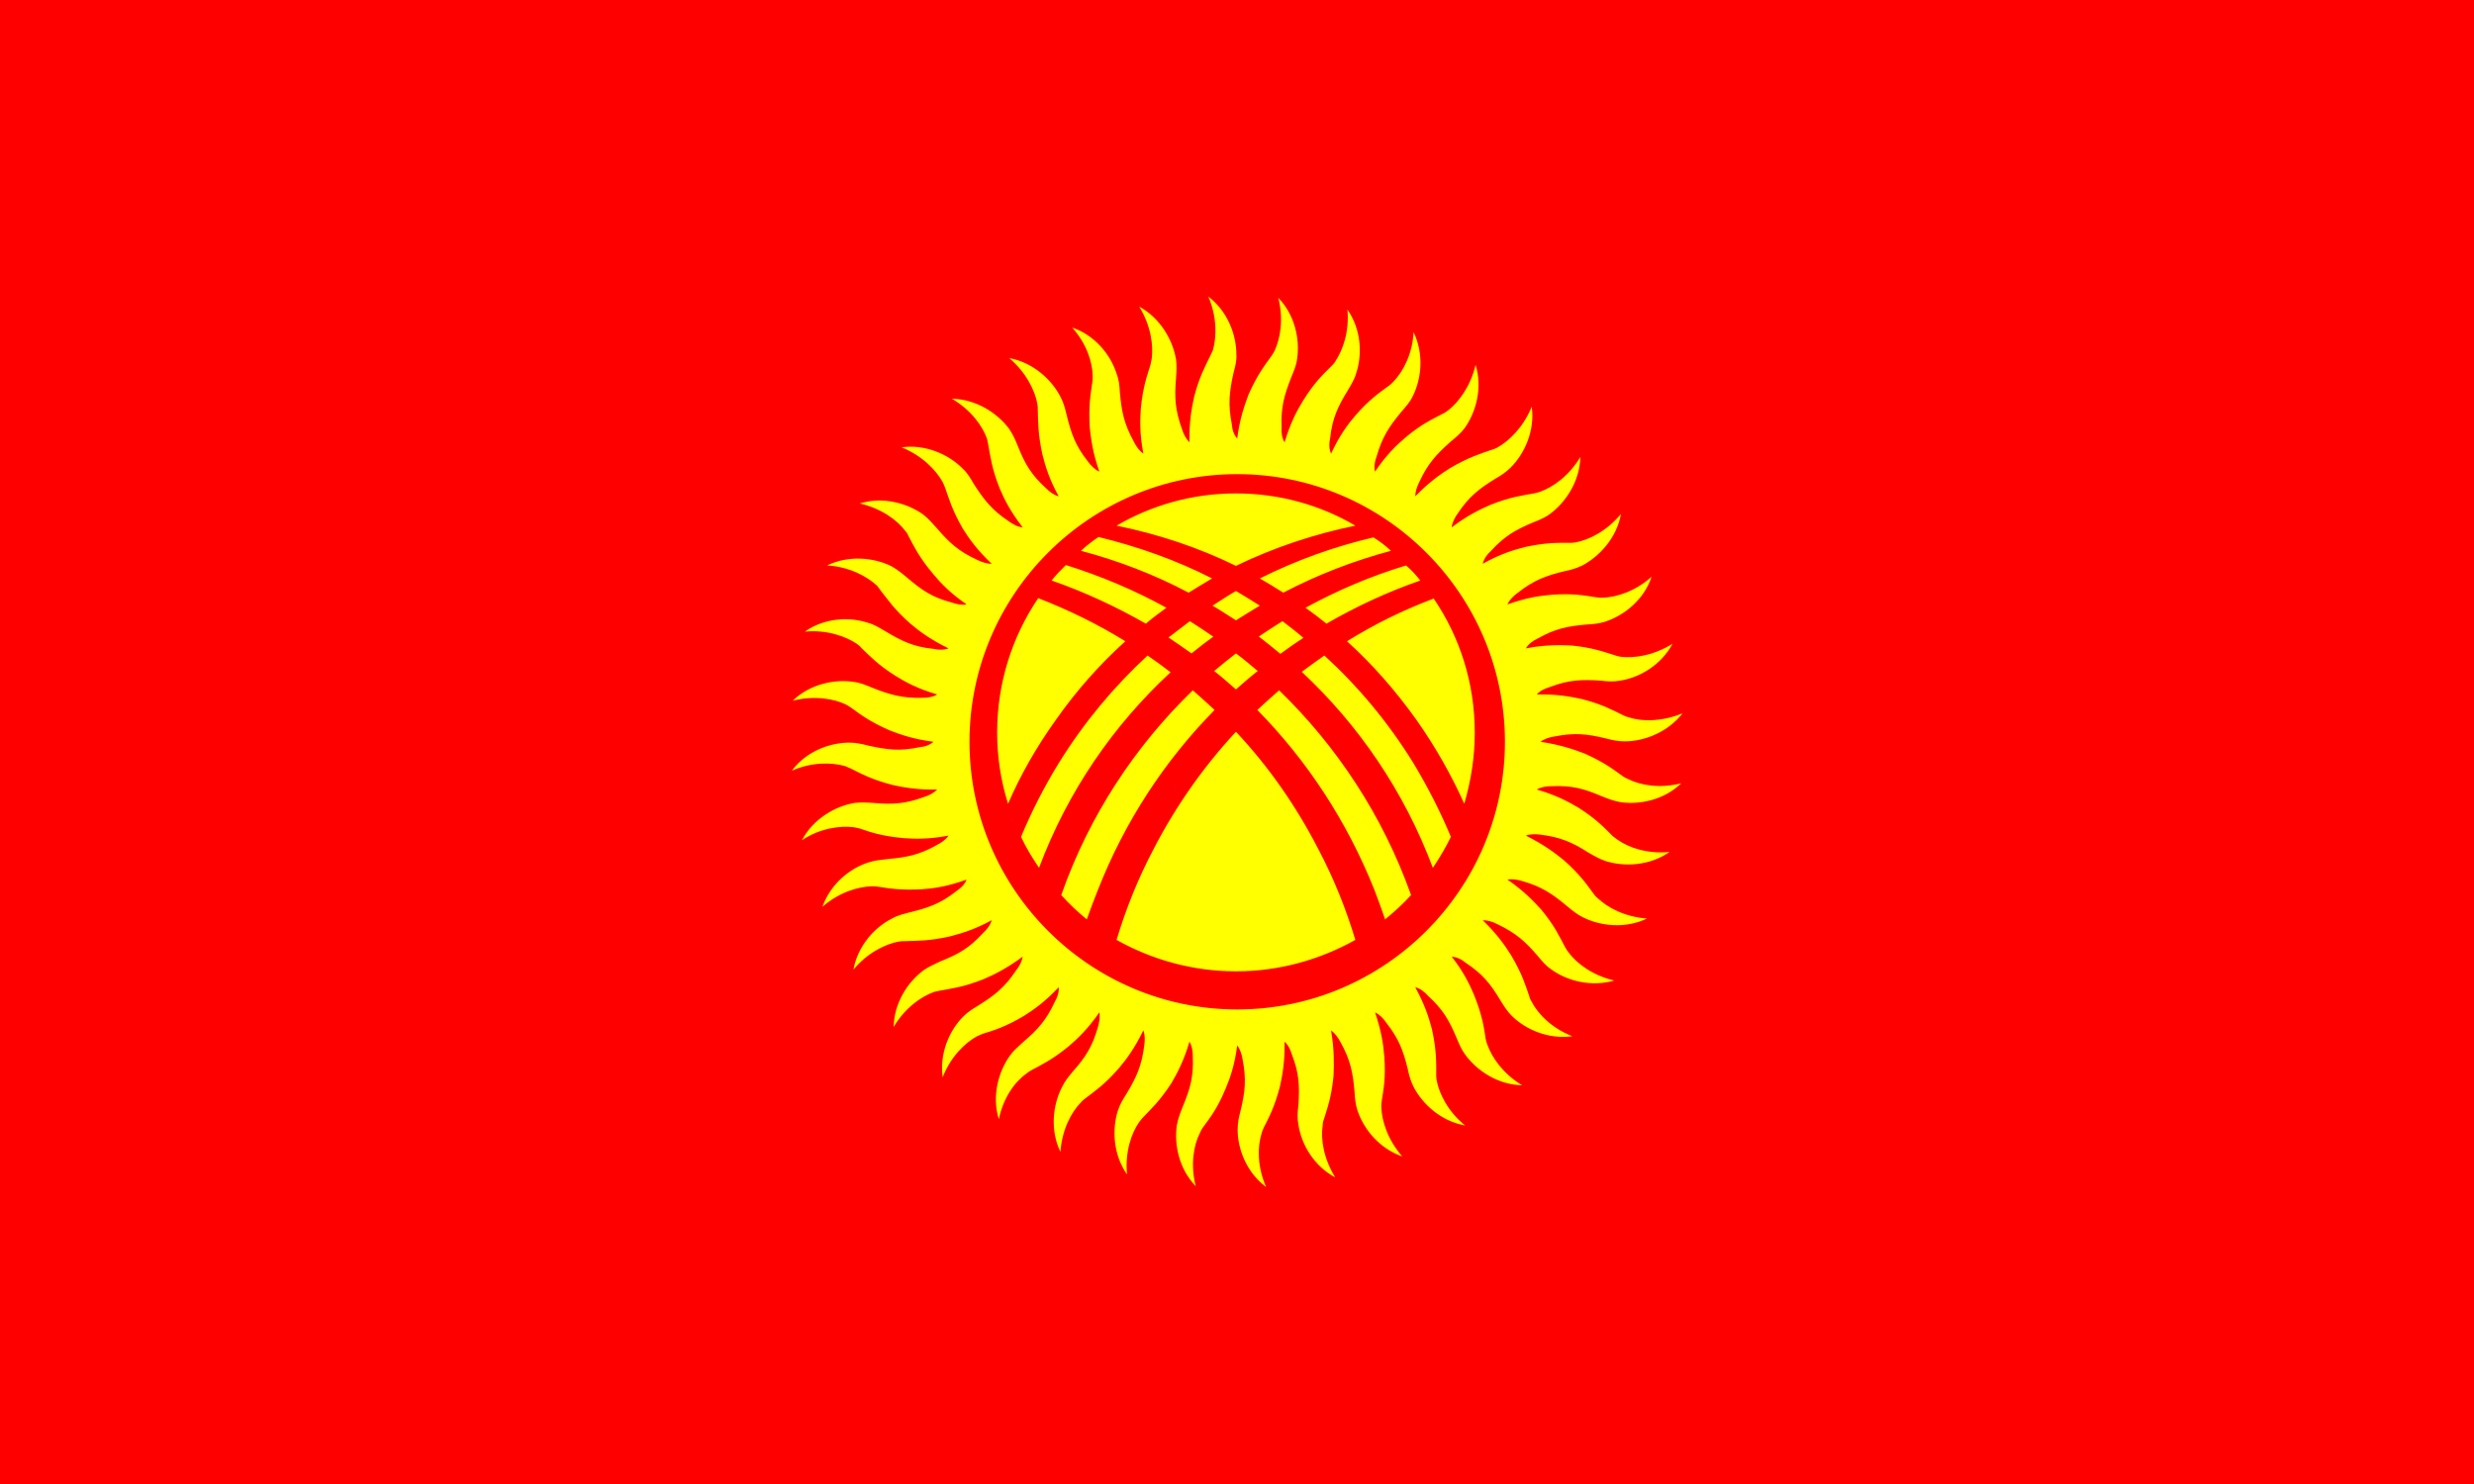
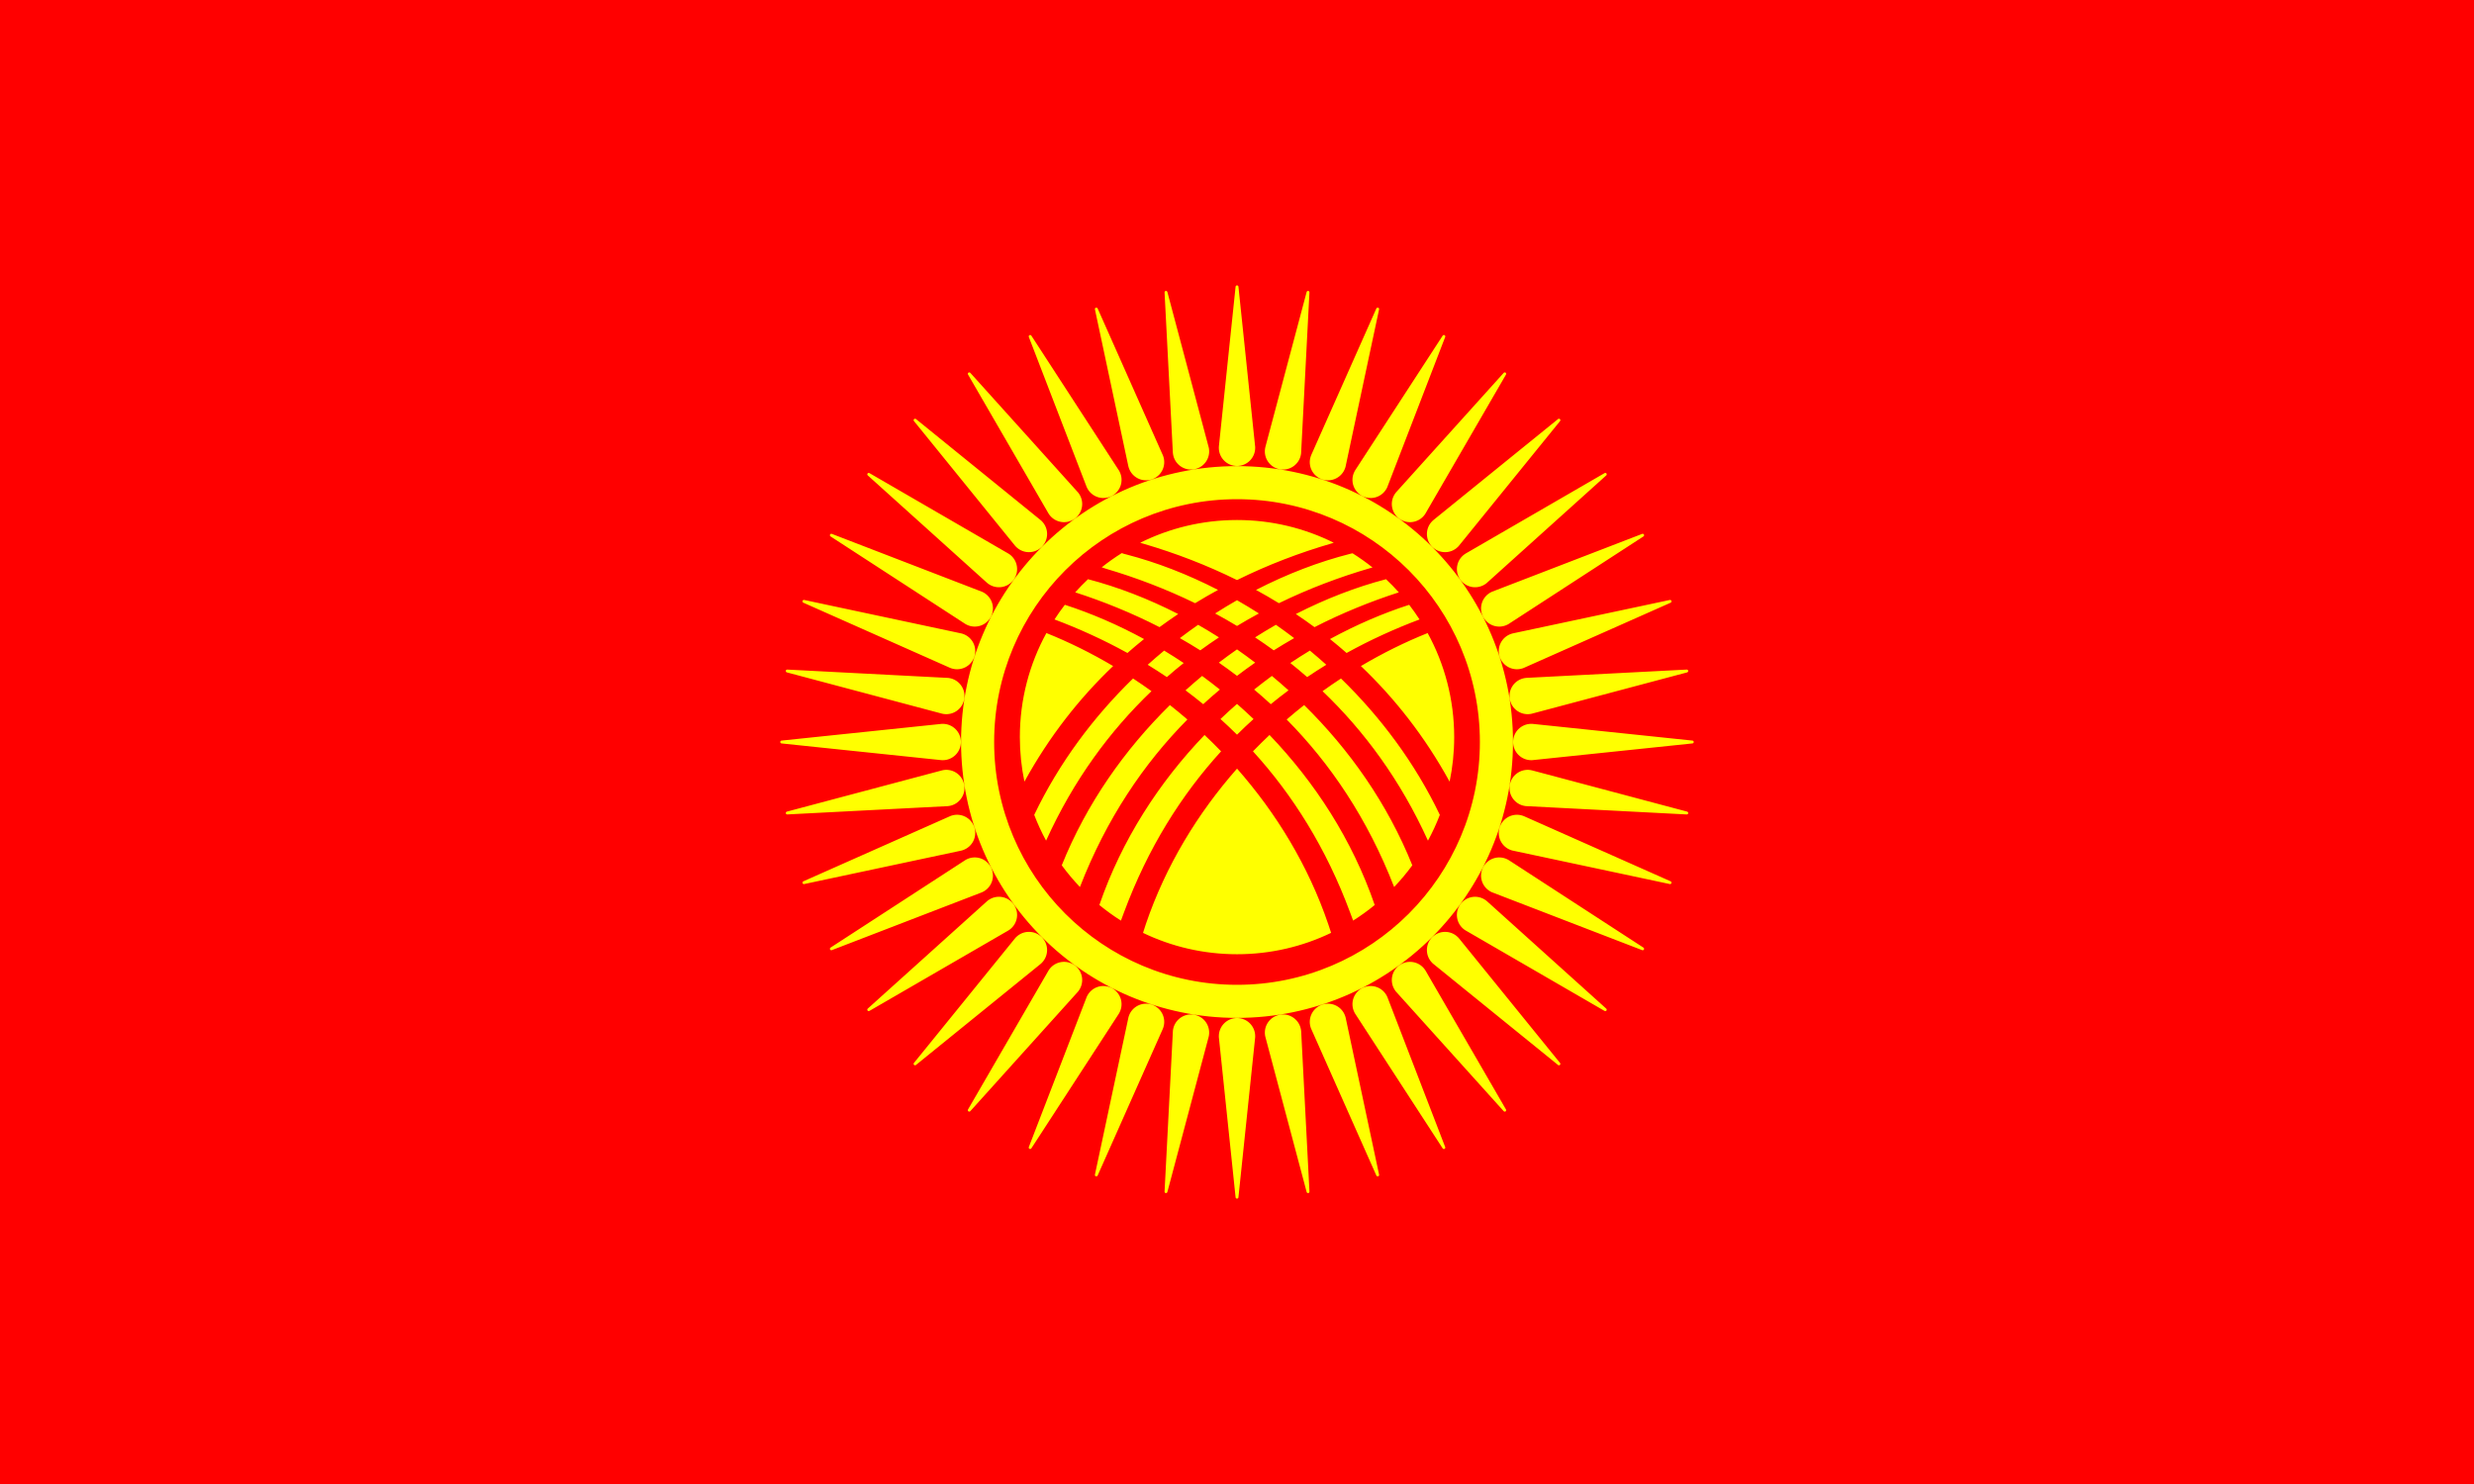
- <svg xmlns="http://www.w3.org/2000/svg" height="600" width="1000">
-   <path d="M0 0h1000v600H0z" fill="red" />
-   <path d="M454.869 259.272c-11.177-6.943-23.032-12.701-35.225-17.443-10.5 15.58-16.596 34.208-16.596 54.36 0 9.992 1.524 19.645 4.403 28.79 5.08-11.685 11.516-23.031 19.306-33.87a188.215 188.215 0 0128.112-31.837zm-29.806-24.556c13.21 4.573 25.91 10.5 38.104 17.443 2.71-2.37 5.588-4.403 8.298-6.435-12.87-7.113-26.588-12.87-40.644-17.274-2.032 2.033-4.064 4.065-5.758 6.266zm11.855-12.023c15.241 4.064 29.805 9.652 43.522 16.934 3.218-2.032 6.436-3.895 9.484-5.757-14.564-7.452-29.975-12.87-45.894-16.766a57.437 57.437 0 00-7.112 5.589zm14.394-10.161c16.766 3.387 33.023 8.806 48.265 16.257 15.41-7.451 31.668-12.87 48.264-16.257-14.056-8.298-30.652-13.04-48.264-13.04s-34.04 4.742-48.265 13.04zm103.81 4.742a209.349 209.349 0 00-45.893 16.596 283.47 283.47 0 019.484 5.757c13.886-7.282 28.45-12.87 43.522-16.934-2.201-2.033-4.572-3.895-7.112-5.42zm13.21 11.346c-14.056 4.234-27.604 9.991-40.644 17.104a158.93 158.93 0 018.468 6.435c12.023-6.943 24.725-12.87 37.934-17.443-1.694-2.201-3.557-4.233-5.758-6.096zm11.177 13.378a198.118 198.118 0 00-35.055 17.274c10.33 9.314 19.644 19.983 28.112 31.837a204.81 204.81 0 0119.305 33.87c2.71-9.314 4.234-18.798 4.234-28.79 0-20.152-6.097-38.78-16.596-54.19zm-8.298 66.385c-10.161-16.427-22.354-30.991-35.902-43.353-3.048 2.201-6.266 4.403-9.145 6.604 22.862 21.338 41.321 48.095 53.006 79.255 2.71-4.064 5.25-8.298 7.282-12.532-4.234-10.16-9.314-20.152-15.241-29.974zm-53.684-44.03c3.049-2.202 6.097-4.404 9.315-6.436-2.71-2.37-5.589-4.572-8.468-6.774-3.217 2.032-6.435 4.064-9.653 6.266h.17c2.879 2.202 5.758 4.572 8.636 6.943zm-17.95-13.549c3.217-2.032 6.604-4.064 9.652-5.927-3.217-2.032-6.435-4.064-9.652-5.927-3.218 1.863-6.266 3.895-9.484 5.927 3.218 1.863 6.266 3.895 9.484 5.927zm-9.145 6.605c-3.218-2.202-6.266-4.234-9.484-6.266l-8.636 6.605c3.217 2.201 6.265 4.233 9.314 6.435a173.309 173.309 0 018.806-6.774zm9.145 6.774c-2.88 2.201-5.758 4.572-8.806 7.113 3.048 2.37 5.927 4.91 8.806 7.45 2.879-2.54 5.757-5.08 8.806-7.45-2.88-2.371-5.758-4.912-8.806-7.113zm0 31.668a213.913 213.913 0 00-33.362 47.587c-6.266 11.854-11.177 24.217-14.903 36.579 14.226 7.96 30.652 12.701 48.265 12.701s34.039-4.742 48.264-12.701c-3.726-12.362-8.637-24.725-14.903-36.58-9.145-17.78-20.322-33.7-33.361-47.586zm-55.885 64.183c11.007-28.112 27.265-52.667 47.248-72.99-2.88-2.709-5.758-5.249-8.806-7.958-23.2 22.523-41.83 50.465-53.176 82.81a94.433 94.433 0 0010.33 9.823c1.356-3.895 2.88-7.79 4.404-11.685zm64.521-72.99c19.983 20.323 36.24 44.878 47.418 72.99 1.524 3.895 2.879 7.79 4.233 11.685 3.726-3.048 7.282-6.266 10.5-9.822-11.516-32.346-30.144-60.288-53.345-82.811-3.048 2.71-5.927 5.25-8.806 7.959zm-88.23 63.845c11.685-31.16 30.144-57.748 53.175-79.085a186.939 186.939 0 00-9.314-6.774c-13.548 12.531-25.74 27.095-35.902 43.522a215.114 215.114 0 00-15.24 29.805c2.031 4.403 4.571 8.468 7.281 12.532zm80.102-159.187c59.61 0 108.213 48.603 108.213 108.213 0 59.61-48.603 108.214-108.213 108.214-59.61 0-108.214-48.603-108.214-108.214 0-59.61 48.603-108.213 108.214-108.213zm47.756-23.709c-3.048 3.557-6.435 8.129-9.822 15.41-.847-1.862-.847-4.063-.34-6.434.848-7.79 3.05-12.532 7.114-19.137 1.354-2.37 2.71-4.403 3.386-6.943 2.54-7.62 2.033-17.781-3.556-25.74.847 8.975-1.863 16.426-4.91 20.998-.509.847-1.017 1.355-1.694 2.033-3.218 3.217-6.774 6.435-11.347 13.886-2.54 4.064-5.08 8.975-7.451 16.765-1.016-1.693-1.355-3.725-1.185-6.096-.34-7.96 1.016-12.87 3.895-20.152 1.016-2.54 2.032-4.742 2.37-7.452 1.186-7.79-.846-17.781-7.62-24.725 2.201 8.637.846 16.427-1.524 21.508-.508.846-.847 1.524-1.355 2.201-2.71 3.726-5.589 7.451-9.145 15.41-1.693 4.573-3.556 9.823-4.572 17.782-1.355-1.524-2.033-3.556-2.202-5.927-1.524-7.79-1.016-12.87.678-20.49.677-2.541 1.354-4.912 1.185-7.622 0-7.959-3.556-17.442-11.346-23.37 3.556 8.298 3.387 16.258 1.862 21.677-.338.677-.677 1.524-1.016 2.201-2.032 4.234-4.403 8.299-6.604 16.766-1.016 4.742-2.032 10.33-1.863 18.29-1.355-1.355-2.37-3.218-3.048-5.42-2.71-7.62-3.049-12.531-2.371-20.49.17-2.71.339-5.081 0-7.621-1.355-7.96-6.435-16.766-14.903-21.338 4.742 7.62 5.758 15.58 5.08 20.999l-.507 2.54c-1.355 4.403-3.049 8.806-3.895 17.612-.34 4.742-.508 10.33 1.016 18.29-1.694-1.186-2.88-2.879-3.895-4.911-3.895-7.113-4.911-12.024-5.589-19.814-.17-2.71-.339-5.08-1.355-7.62-2.37-7.621-8.806-15.58-17.95-18.629 5.927 6.605 8.298 14.225 8.298 19.814 0 .847 0 1.693-.17 2.54-.677 4.572-1.524 9.314-1.016 17.951.508 4.742 1.186 10.33 3.895 17.95-1.863-.846-3.387-2.37-4.742-4.233-4.91-6.266-6.604-11.007-8.467-18.628-.677-2.71-1.185-4.911-2.54-7.451-3.557-6.944-11.177-13.887-20.66-15.58 6.773 5.757 10.33 13.04 11.346 18.458.169.847.169 1.694.169 2.54.17 4.573 0 9.315 1.863 17.952 1.185 4.572 2.71 9.991 6.604 16.934-1.862-.508-3.556-1.693-5.25-3.387-5.927-5.419-8.467-9.822-11.346-17.104-1.016-2.54-2.032-4.741-3.556-6.943-4.742-6.266-13.21-11.854-23.031-12.024 7.79 4.573 12.362 11.008 14.225 16.258l.508 2.54c.847 4.572 1.355 9.314 4.572 17.443 1.863 4.403 4.403 9.483 9.314 15.75-2.032-.17-3.895-1.186-5.757-2.541-6.605-4.403-9.823-8.467-14.056-15.072-1.355-2.37-2.54-4.403-4.573-6.266-5.588-5.588-14.902-9.822-24.555-8.467 8.298 3.387 13.886 9.144 16.596 14.056.339.677.677 1.524 1.016 2.37 1.524 4.234 2.71 8.807 7.113 16.427 2.54 4.065 5.758 8.637 11.685 14.225-2.032 0-4.065-.677-6.097-1.693-7.282-3.387-11.007-6.774-16.088-12.701-1.863-2.032-3.387-3.895-5.588-5.589-6.436-4.572-16.258-7.282-25.572-4.403 8.806 2.032 15.241 6.774 18.459 11.177.677.678 1.016 1.355 1.355 2.202 2.201 4.064 4.234 8.467 9.822 15.072 3.048 3.725 6.943 7.79 13.548 12.362-1.863.339-3.895 0-6.266-.847-7.62-2.032-11.854-4.91-17.782-9.991-2.032-1.694-3.895-3.218-6.265-4.572-7.113-3.557-17.274-4.573-26.08-.34 8.975.509 16.088 4.404 20.152 8.13.508.677 1.016 1.185 1.524 2.032 2.88 3.556 5.42 7.62 12.024 13.378 3.557 3.048 8.129 6.435 15.41 9.992-1.862.677-4.063.677-6.265.17-7.96-.848-12.532-3.05-19.306-7.114-2.37-1.354-4.403-2.71-6.943-3.387-7.62-2.54-17.612-2.032-25.572 3.557 8.807-.847 16.427 1.863 21 4.91.677.509 1.354 1.017 1.862 1.694 3.387 3.218 6.605 6.774 13.887 11.347 4.064 2.54 9.145 5.25 16.765 7.451-1.693 1.016-3.725 1.355-6.096 1.355-7.96.17-12.87-1.186-20.152-4.065-2.54-1.016-4.742-2.032-7.452-2.37-7.79-1.186-17.781.846-24.725 7.62 8.637-2.201 16.597-.847 21.508 1.524.846.508 1.524.847 2.201 1.355 3.726 2.71 7.451 5.589 15.58 9.145 4.403 1.693 9.653 3.556 17.612 4.572-1.524 1.355-3.556 2.032-5.757 2.202-7.96 1.693-12.87 1.016-20.66-.678-2.541-.677-4.912-1.185-7.622-1.185-7.959 0-17.442 3.556-23.2 11.346 8.128-3.556 16.088-3.387 21.507-1.862.847.338 1.524.677 2.37 1.016 4.065 2.032 8.299 4.403 16.766 6.604 4.573 1.016 10.161 2.032 18.12 1.863-1.354 1.355-3.217 2.37-5.419 3.048-7.451 2.71-12.531 3.049-20.321 2.371-2.71-.17-5.08-.339-7.79 0-7.79 1.355-16.597 6.435-21.169 15.072 7.451-4.911 15.41-5.927 21-5.25.846.17 1.523.339 2.37.508 4.403 1.525 8.806 3.049 17.612 3.895 4.742.34 10.33.508 18.29-1.016-1.186 1.694-2.879 2.88-4.911 3.895-6.943 3.895-12.024 4.911-19.814 5.589-2.71.338-5.08.508-7.62 1.355-7.621 2.37-15.411 8.806-18.629 17.95 6.774-5.927 14.395-8.128 19.983-8.298.847 0 1.694 0 2.54.17 4.403.677 9.145 1.524 17.951 1.016 4.742-.339 10.33-1.186 17.782-3.895-.678 1.863-2.202 3.387-4.234 4.742-6.266 4.91-11.007 6.604-18.628 8.467-2.54.677-4.911 1.185-7.282 2.54-7.113 3.557-13.887 11.177-15.58 20.66 5.588-6.773 12.87-10.33 18.29-11.346.846-.169 1.693-.169 2.54-.169 4.572-.17 9.483 0 17.95-1.863 4.573-1.185 9.992-2.71 17.105-6.604-.508 1.862-1.863 3.725-3.557 5.25-5.419 5.927-9.822 8.467-17.104 11.346-2.37 1.185-4.572 2.032-6.774 3.556-6.435 4.742-12.023 13.21-12.193 23.031 4.573-7.79 11.177-12.362 16.427-14.225.847-.17 1.524-.339 2.37-.508 4.573-.847 9.315-1.355 17.444-4.572 4.403-1.863 9.483-4.403 15.918-9.145-.338 1.863-1.185 3.726-2.71 5.588-4.402 6.605-8.297 9.823-15.071 14.056-2.202 1.355-4.234 2.54-6.266 4.573-5.588 5.588-9.653 14.902-8.298 24.555 3.218-8.298 8.975-13.886 13.887-16.596.846-.339 1.524-.677 2.37-1.016 4.403-1.355 8.976-2.71 16.427-7.113 4.065-2.54 8.637-5.758 14.225-11.685.17 2.032-.508 4.065-1.693 6.097-3.387 7.282-6.774 11.007-12.701 16.088-2.032 1.863-3.895 3.387-5.42 5.588-4.572 6.436-7.281 16.258-4.402 25.572 1.862-8.806 6.604-15.241 11.177-18.459.677-.508 1.354-1.016 2.032-1.355 4.064-2.201 8.467-4.234 15.241-9.822 3.556-3.048 7.62-6.943 12.193-13.548.339 1.863 0 4.064-.677 6.266-2.202 7.62-4.911 11.854-10.161 17.782-1.694 2.032-3.218 3.895-4.403 6.435-3.556 7.112-4.742 17.104-.508 25.91.677-8.975 4.403-16.088 8.298-19.983.508-.677 1.185-1.185 1.863-1.694 3.725-2.878 7.62-5.419 13.378-12.023 3.048-3.557 6.435-8.129 9.992-15.41.677 1.862.677 4.063.338 6.265-1.016 7.96-3.048 12.532-7.112 19.306-1.524 2.37-2.71 4.403-3.557 6.943-2.37 7.62-1.862 17.781 3.726 25.74-.847-8.975 1.694-16.595 4.911-21.168.508-.677 1.016-1.354 1.524-1.862 3.218-3.387 6.774-6.605 11.516-13.887 2.37-4.064 5.08-9.145 7.282-16.765 1.016 1.693 1.355 3.725 1.355 6.096.338 7.96-1.016 12.87-4.065 20.152-1.016 2.54-1.862 4.742-2.37 7.452-1.186 7.79.846 17.781 7.62 24.725-2.201-8.637-.847-16.597 1.694-21.508.338-.846.677-1.524 1.185-2.201 2.71-3.726 5.758-7.451 9.145-15.58 1.863-4.403 3.726-9.653 4.742-17.612 1.185 1.524 1.862 3.556 2.201 5.757 1.524 7.96 1.016 12.87-.847 20.66-.677 2.541-1.185 4.912-1.185 7.622 0 7.959 3.726 17.442 11.516 23.2-3.557-8.128-3.557-16.088-1.863-21.507.17-.847.508-1.524.847-2.37 2.032-4.065 4.403-8.299 6.604-16.766 1.016-4.573 2.032-10.161 1.863-18.12 1.524 1.354 2.37 3.217 3.048 5.419 2.88 7.451 3.049 12.531 2.54 20.49-.338 2.541-.508 4.912 0 7.621 1.186 7.96 6.266 16.766 14.903 21.338-4.742-7.62-5.927-15.58-5.08-20.999 0-.847.169-1.693.508-2.54 1.354-4.403 3.048-8.806 3.895-17.612.169-4.742.338-10.33-1.016-18.29 1.524 1.186 2.879 2.879 3.895 4.911 3.895 6.943 4.91 12.024 5.588 19.814.17 2.71.339 5.08 1.186 7.62 2.54 7.621 8.806 15.411 18.12 18.629-5.927-6.774-8.298-14.395-8.468-19.983 0-.847 0-1.694.17-2.54.677-4.403 1.693-9.145 1.016-17.951-.339-4.742-1.186-10.33-3.726-17.782 1.694.847 3.218 2.202 4.573 4.234 4.91 6.266 6.773 11.007 8.636 18.628.508 2.54 1.186 4.911 2.371 7.282 3.726 7.113 11.177 13.887 20.83 15.58-6.943-5.588-10.5-12.87-11.516-18.29-.169-.846-.169-1.693-.169-2.54 0-4.572.17-9.314-1.694-17.95-1.185-4.573-2.878-9.992-6.773-17.105 2.032.508 3.725 1.863 5.25 3.557 5.927 5.419 8.467 9.822 11.515 17.104 1.016 2.37 1.863 4.572 3.556 6.774 4.742 6.435 13.21 12.023 22.862 12.193-7.62-4.573-12.193-11.177-14.056-16.427-.338-.847-.508-1.524-.677-2.37-.677-4.573-1.355-9.315-4.572-17.444-1.863-4.403-4.234-9.483-9.145-15.75 2.032.17 3.895 1.017 5.758 2.541 6.604 4.403 9.822 8.298 13.886 15.072 1.355 2.202 2.71 4.403 4.573 6.266 5.588 5.588 14.902 9.653 24.555 8.298-8.298-3.218-13.886-8.975-16.427-13.887-.508-.846-.846-1.524-1.016-2.37-1.524-4.403-2.879-8.976-7.282-16.427-2.54-4.065-5.758-8.637-11.515-14.225 1.862 0 3.895.508 6.096 1.693 7.113 3.387 11.008 6.774 16.088 12.701 1.694 2.032 3.218 3.895 5.42 5.42 6.435 4.741 16.257 7.281 25.57 4.572-8.636-2.032-15.071-6.774-18.458-11.347-.508-.677-1.016-1.354-1.355-2.032-2.201-4.064-4.064-8.467-9.653-15.241-3.217-3.556-7.112-7.62-13.717-12.193 2.032-.339 4.064 0 6.266.677 7.62 2.202 11.854 5.08 17.95 10.161 2.033 1.694 3.896 3.218 6.267 4.403 7.112 3.556 17.104 4.742 25.91.508-8.975-.677-15.919-4.403-19.983-8.298-.677-.508-1.185-1.185-1.694-1.863-2.71-3.725-5.419-7.62-11.854-13.378-3.726-3.048-8.298-6.435-15.41-9.992 1.862-.677 3.894-.677 6.265-.338 7.79 1.016 12.532 3.048 19.137 7.282 2.37 1.354 4.403 2.54 6.943 3.387 7.62 2.37 17.781 1.862 25.74-3.726-8.975.847-16.426-1.694-20.998-4.911l-2.033-1.524c-3.217-3.218-6.435-6.774-13.886-11.516-4.064-2.37-8.976-5.08-16.766-7.282 1.694-1.016 3.895-1.355 6.097-1.355 8.129-.338 13.04 1.016 20.152 4.065 2.54 1.016 4.742 1.862 7.452 2.37 7.79 1.186 17.781-.846 24.725-7.62-8.637 2.201-16.427.847-21.508-1.694-.677-.338-1.524-.677-2.201-1.185-3.726-2.71-7.451-5.589-15.41-9.145-4.404-1.693-9.823-3.556-17.782-4.742 1.524-1.185 3.556-1.862 5.927-2.201 7.79-1.524 12.87-1.016 20.49.847 2.541.677 4.912 1.185 7.622 1.185 7.959 0 17.442-3.726 23.37-11.346-8.298 3.387-16.258 3.387-21.508 1.693-.846-.17-1.693-.508-2.37-.847-4.234-2.032-8.299-4.403-16.766-6.604-4.742-1.016-10.16-2.032-18.29-1.863 1.355-1.524 3.218-2.37 5.42-3.048 7.62-2.88 12.7-3.049 20.49-2.54 2.71.338 5.081.508 7.79 0 7.79-1.186 16.597-6.266 21.17-14.903-7.621 4.742-15.411 5.927-21 5.25-.847-.17-1.693-.339-2.54-.678-4.403-1.354-8.806-3.048-17.443-3.895-4.742-.17-10.5-.338-18.29 1.186 1.017-1.694 2.71-3.049 4.912-4.065 6.943-3.895 11.854-4.91 19.644-5.588 2.71-.17 5.08-.339 7.62-1.186 7.621-2.54 15.58-8.806 18.629-18.12-6.605 5.927-14.225 8.298-19.814 8.468-.847 0-1.693 0-2.54-.17-4.573-.677-9.314-1.693-17.951-1.016-4.742.339-10.33 1.186-17.95 3.895.846-1.863 2.37-3.387 4.233-4.742 6.266-4.91 11.007-6.773 18.628-8.636 2.71-.508 4.911-1.186 7.451-2.371 6.944-3.726 13.887-11.177 15.58-20.83-5.757 6.943-12.87 10.5-18.459 11.516-.846.169-1.693.169-2.54.169-4.572 0-9.314-.17-17.781 1.694-4.742 1.185-10.161 2.878-17.104 6.773.508-2.032 1.693-3.725 3.387-5.25 5.419-5.927 9.822-8.467 17.104-11.515 2.54-1.016 4.741-1.863 6.943-3.556 6.266-4.742 11.854-13.21 12.024-22.862-4.573 7.62-11.008 12.193-16.258 14.056-.846.338-1.693.508-2.54.677-4.572.847-9.314 1.355-17.443 4.572-4.234 1.863-9.314 4.234-15.75 9.145.17-1.863 1.186-3.895 2.541-5.758 4.403-6.604 8.467-9.822 15.072-13.886 2.37-1.355 4.403-2.71 6.266-4.573 5.588-5.588 9.822-14.902 8.467-24.555-3.387 8.298-9.144 13.886-14.056 16.596-.677.339-1.524.677-2.201.847-4.403 1.524-8.976 2.879-16.596 7.282-4.065 2.54-8.637 5.758-14.225 11.515 0-1.862.677-3.895 1.693-5.927 3.387-7.282 6.774-11.007 12.701-16.257 2.032-1.694 3.895-3.218 5.589-5.42 4.572-6.435 7.282-16.257 4.403-25.57-2.033 8.636-6.774 15.071-11.177 18.458-.678.508-1.355 1.016-2.202 1.355-4.064 2.201-8.467 4.064-15.072 9.653-3.725 3.217-7.79 7.112-12.193 13.717-.508-1.863-.17-4.064.678-6.266 2.201-7.62 4.91-11.854 9.991-17.95 1.694-2.033 3.387-3.727 4.572-6.267 3.557-7.112 4.573-17.104.34-25.91-.509 8.975-4.235 15.919-8.13 19.983-.677.677-1.185 1.185-1.862 1.694-3.726 2.71-7.79 5.419-13.548 12.023z" fill="#ff0" />
+ <svg xmlns="http://www.w3.org/2000/svg" width="1000" height="600" viewBox="0 0 550.469 330.281">
+   <path fill="red" d="M0 0h550.469v330.281H0Z" />
+   <path fill="#ffff00" fill-rule="evenodd" d="m289.497 100.879 1.857-35.797c.01-.16-.105-.306-.268-.331-.167-.026-.323.082-.36.244l-9.179 34.502c-.028.116-.051.227-.068.339-.347 2.207 1.161 4.277 3.368 4.623 2.206.346 4.276-1.161 4.623-3.368.012-.071.021-.143.028-.212m9.882 3.02 7.47-35.058c.035-.157-.055-.319-.213-.37-.161-.052-.333.03-.394.184l-14.496 32.627c-.046.11-.086.216-.121.325-.69 2.124.473 4.405 2.598 5.096 2.124.69 4.406-.473 5.096-2.598.023-.07.043-.139.061-.205m9.283 4.539 12.895-33.445c.059-.149-.004-.323-.152-.399-.15-.076-.333-.022-.418.121l-19.452 29.937c-.063.102-.118.2-.17.302-1.015 1.989-.226 4.425 1.763 5.441 1.99 1.016 4.426.227 5.441-1.763.033-.065.064-.13.093-.193m8.454 5.934 17.969-31.015c.082-.139.046-.321-.088-.418-.137-.1-.326-.074-.432.054l-23.896 26.525c-.078.091-.148.18-.215.272-1.315 1.806-.916 4.336.89 5.65s4.336.915 5.65-.89c.043-.059.084-.119.122-.177m7.424 7.176 22.577-27.84c.103-.124.096-.309-.022-.426-.119-.12-.31-.124-.435-.015l-27.733 22.483c-.091.077-.174.154-.255.234-1.58 1.579-1.58 4.14 0 5.719 1.579 1.58 4.14 1.58 5.719 0 .052-.052.102-.104.148-.155m6.217 8.243 26.635-23.987c.12-.107.142-.29.045-.424-.099-.137-.287-.171-.427-.082l-30.895 17.893c-.102.062-.196.124-.288.191-1.806 1.314-2.204 3.844-.89 5.65 1.315 1.806 3.844 2.205 5.65.89.059-.044.117-.087.17-.131m4.854 9.117 30.059-19.525c.136-.086.187-.265.111-.412-.077-.151-.257-.214-.41-.147l-33.313 12.839c-.111.045-.213.092-.315.144-1.989 1.015-2.779 3.452-1.763 5.441 1.016 1.989 3.452 2.778 5.441 1.762.065-.033.129-.068.189-.102m3.361 9.771 32.758-14.549c.147-.064.226-.232.174-.39-.052-.161-.22-.251-.381-.211l-34.919 7.435c-.116.028-.225.058-.333.093-2.124.69-3.287 2.971-2.597 5.096.69 2.124 2.971 3.287 5.096 2.597.07-.022.138-.046.203-.072m1.779 10.179 34.641-9.211c.156-.04.259-.193.233-.357-.026-.167-.178-.283-.343-.269l-35.654 1.845c-.119.009-.231.022-.344.039-2.206.347-3.714 2.417-3.367 4.624.346 2.206 2.416 3.714 4.623 3.367.072-.011.143-.025.211-.039m.172 10.322 35.65-3.722c.16-.015.286-.151.286-.316 0-.169-.132-.307-.298-.318l-35.508-3.712c-.119-.01-.232-.015-.346-.015-2.233 0-4.044 1.811-4.044 4.045 0 2.233 1.811 4.044 4.044 4.044.073 0 .146-.002.215-.006zm-1.426 10.225 35.796 1.857c.16.01.306-.105.332-.268.026-.167-.082-.324-.245-.361l-34.502-9.179c-.116-.028-.227-.05-.339-.068-2.207-.346-4.277 1.162-4.623 3.368-.347 2.206 1.161 4.276 3.367 4.623.072.011.144.021.213.028m-3.02 9.881 35.058 7.47c.157.035.319-.055.37-.213.052-.161-.03-.332-.185-.394l-32.626-14.496c-.11-.045-.216-.085-.324-.121-2.124-.689-4.406.473-5.096 2.598-.69 2.124.473 4.405 2.597 5.096.07.022.139.043.206.061m-4.539 9.283 33.445 12.895c.15.06.323-.004.399-.151.077-.151.022-.334-.121-.419l-29.938-19.451c-.101-.063-.2-.119-.301-.17-1.989-1.016-4.425-.226-5.441 1.763-1.016 1.99-.226 4.425 1.763 5.441.065.033.131.064.194.092m-5.934 8.454 31.015 17.969c.138.082.32.046.418-.088.099-.136.074-.325-.054-.432l-26.526-23.895c-.09-.078-.179-.149-.271-.215-1.806-1.314-4.335-.915-5.65.89-1.315 1.806-.916 4.336.89 5.65.059.042.119.084.177.121m-7.176 7.424 27.841 22.577c.124.102.309.095.426-.022.12-.119.124-.31.014-.434l-22.483-27.733c-.077-.091-.154-.174-.234-.254-1.579-1.579-4.14-1.579-5.719 0-1.58 1.579-1.58 4.139 0 5.719.051.052.104.101.155.148m-8.243 6.217 23.988 26.634c.106.121.29.143.425.045.137-.1.171-.287.082-.427l-17.893-30.895c-.062-.101-.124-.196-.191-.287-1.315-1.807-3.844-2.205-5.65-.891s-2.204 3.844-.89 5.65c.043.059.087.117.131.17m-9.117 4.854 19.525 30.06c.086.136.264.186.412.111.151-.077.214-.257.148-.41l-12.839-33.313c-.045-.11-.092-.213-.144-.314-1.016-1.989-3.452-2.779-5.441-1.764-1.989 1.016-2.778 3.452-1.763 5.441.033.066.068.129.103.188m-9.771 3.361 14.549 32.759c.064.147.233.225.39.175.161-.052.251-.221.21-.382l-7.435-34.919c-.028-.116-.058-.226-.093-.334-.69-2.124-2.971-3.288-5.096-2.598-2.124.69-3.287 2.972-2.598 5.096.023.07.047.138.072.203m-10.178 1.779 9.211 34.641c.04.156.194.26.357.234.167-.026.283-.178.268-.344l-1.845-35.653c-.009-.119-.022-.232-.039-.344-.347-2.207-2.417-3.714-4.623-3.367-2.206.346-3.714 2.416-3.368 4.623.012.072.025.143.039.21m-10.322.172 3.722 35.65c.015.16.151.286.317.286.169 0 .307-.131.318-.297l3.712-35.509c.01-.119.015-.232.015-.346 0-2.233-1.811-4.044-4.044-4.044-2.233 0-4.044 1.811-4.044 4.044 0 .073.002.145.005.215zm-10.224-1.427-1.857 35.796c-.01.161.105.306.268.332.167.026.323-.082.36-.245l9.179-34.502c.028-.116.051-.227.068-.338.347-2.208-1.161-4.277-3.368-4.623-2.206-.347-4.276 1.16-4.623 3.367-.012.072-.021.144-.028.212m-9.882-3.02-7.47 35.058c-.035.157.055.318.213.37.161.052.333-.031.394-.185l14.496-32.626c.046-.111.086-.216.121-.325.69-2.124-.473-4.406-2.598-5.096-2.124-.69-4.406.474-5.096 2.598-.023.07-.043.139-.061.206m-9.282-4.539-12.895 33.445c-.059.149.004.323.152.399.15.077.333.023.418-.121l19.451-29.937c.063-.102.119-.201.17-.302 1.016-1.989.227-4.425-1.763-5.441-1.989-1.015-4.426-.226-5.441 1.764-.034.065-.065.13-.093.193m-8.454-5.934-17.969 31.015c-.082.138-.046.32.088.418.137.099.325.074.432-.053l23.896-26.526c.078-.09.148-.179.215-.271 1.315-1.806.916-4.336-.89-5.65-1.806-1.314-4.335-.916-5.65.891-.043.059-.084.118-.122.176m-7.424-7.176-22.577 27.841c-.103.124-.096.309.022.426.119.12.31.124.435.015l27.733-22.483c.091-.078.174-.154.255-.235 1.579-1.579 1.579-4.14 0-5.719-1.579-1.579-4.14-1.579-5.719 0-.052.051-.102.105-.148.155m-6.217-8.243-26.635 23.987c-.12.107-.142.291-.045.425.1.136.287.171.427.082l30.895-17.893c.102-.062.196-.124.288-.191 1.806-1.314 2.204-3.844.89-5.65-1.315-1.806-3.844-2.204-5.65-.89-.059.043-.117.087-.17.131m-4.854-9.117-30.059 19.525c-.136.086-.187.265-.111.412.077.15.257.213.41.147l33.313-12.839c.111-.045.213-.093.314-.144 1.99-1.016 2.779-3.451 1.763-5.441-1.016-1.989-3.452-2.779-5.441-1.763-.065.033-.129.068-.189.102m-3.361-9.771-32.758 14.55c-.147.063-.226.232-.174.389.052.161.22.252.381.211l34.919-7.435c.116-.028.225-.058.333-.093 2.124-.691 3.287-2.972 2.597-5.096-.69-2.125-2.971-3.288-5.096-2.598-.069.023-.138.047-.203.072m-1.779-10.178-34.641 9.211c-.156.04-.259.194-.233.357.026.167.178.283.343.268l35.654-1.845c.119-.009.231-.022.344-.039 2.206-.347 3.714-2.417 3.367-4.623-.346-2.207-2.416-3.715-4.623-3.368-.072.012-.143.025-.211.04m-.172-10.322-35.65 3.721c-.161.015-.286.152-.286.318 0 .169.132.306.298.318l35.508 3.712c.119.01.232.015.346.015 2.233 0 4.044-1.811 4.044-4.044 0-2.234-1.811-4.045-4.044-4.045-.073 0-.146.002-.215.006zm1.426-10.225-35.796-1.857c-.16-.01-.306.105-.332.269-.026.166.082.323.245.36l34.502 9.179c.116.028.227.05.339.068 2.207.347 4.277-1.161 4.623-3.367.347-2.207-1.161-4.277-3.367-4.624-.072-.011-.144-.021-.213-.028m3.02-9.881-35.058-7.469c-.157-.036-.319.055-.37.213-.052.161.03.333.185.394l32.626 14.496c.11.046.216.086.324.121 2.124.69 4.406-.473 5.096-2.597.69-2.125-.473-4.406-2.597-5.096-.07-.022-.139-.043-.206-.061m4.539-9.282-33.445-12.896c-.149-.059-.323.005-.399.152-.077.151-.022.333.121.418l29.938 19.451c.101.063.2.118.301.17 1.989 1.016 4.425.227 5.441-1.762 1.016-1.989.226-4.426-1.763-5.441-.065-.034-.13-.064-.193-.092m5.934-8.453-31.015-17.969c-.138-.082-.32-.046-.418.088-.1.136-.074.325.054.431l26.526 23.896c.091.078.179.148.271.215 1.806 1.315 4.335.915 5.65-.89 1.314-1.806.916-4.336-.89-5.65-.059-.043-.119-.084-.177-.121m7.176-7.425-27.841-22.577c-.124-.102-.309-.095-.426.022-.12.119-.124.309-.014.435l22.483 27.733c.077.091.154.174.234.254 1.579 1.58 4.14 1.58 5.719 0 1.579-1.579 1.579-4.14 0-5.719-.051-.052-.104-.101-.155-.148m8.243-6.217-23.988-26.635c-.106-.12-.29-.142-.424-.045-.137.099-.171.287-.082.428l17.893 30.894c.061.102.124.196.191.288 1.315 1.806 3.844 2.204 5.65.89 1.806-1.314 2.204-3.844.89-5.65-.043-.06-.087-.117-.13-.171m9.117-4.854-19.525-30.059c-.086-.136-.265-.186-.412-.112-.151.078-.214.258-.148.41l12.839 33.313c.045.11.092.213.144.314 1.015 1.99 3.451 2.779 5.441 1.763 1.989-1.016 2.779-3.451 1.763-5.441-.033-.066-.068-.129-.102-.189m9.771-3.36-14.55-32.759c-.064-.148-.232-.226-.39-.175-.161.052-.251.22-.21.381l7.435 34.919c.028.116.058.225.093.333.69 2.125 2.971 3.288 5.096 2.598 2.124-.69 3.287-2.971 2.598-5.096-.023-.07-.047-.138-.072-.202m10.179-1.78-9.211-34.641c-.04-.155-.194-.259-.357-.233-.167.026-.283.177-.268.343l1.845 35.653c.009.119.022.232.04.343.346 2.207 2.416 3.714 4.623 3.368 2.207-.347 3.714-2.416 3.368-4.623-.011-.072-.025-.143-.039-.211m10.322-.172-3.722-35.651c-.015-.16-.151-.286-.317-.286-.169 0-.307.131-.318.297l-3.712 35.509c-.01.119-.015.232-.015.345 0 2.234 1.811 4.044 4.044 4.044 2.233 0 4.044-1.811 4.044-4.044 0-.073-.002-.145-.005-.215zm-4.039 4.288c33.91 0 61.401 27.49 61.401 61.401 0 33.91-27.49 61.401-61.401 61.401s-61.4-27.491-61.4-61.401c0-33.911 27.49-61.401 61.4-61.401m0 7.36c29.846 0 54.04 24.195 54.04 54.041 0 29.845-24.195 54.04-54.04 54.04-29.846 0-54.04-24.195-54.04-54.04 0-29.846 24.195-54.041 54.04-54.041m-45.123 70.26c5.525-11.556 13.161-21.767 21.991-30.357 1.38.906 2.747 1.846 4.099 2.82-9.272 8.863-17.353 19.831-23.449 33.27-1.001-1.841-1.882-3.756-2.641-5.732m48.935-27.893c1.253 1.05 2.489 2.136 3.704 3.256 1.297-1.063 2.611-2.092 3.942-3.083-1.213-1.099-2.446-2.166-3.697-3.204-1.333.978-2.65 1.989-3.95 3.032m-7.852-5.993c1.362.946 2.71 1.926 4.04 2.942 1.33-1.016 2.678-1.996 4.04-2.942a114.86 114.86 0 0 0-4.04-2.947c-1.361.949-2.709 1.931-4.04 2.947m.362 12.552c1.247 1.125 2.473 2.286 3.678 3.484 1.205-1.198 2.432-2.359 3.678-3.484-1.205-1.151-2.432-2.274-3.678-3.364-1.246 1.09-2.472 2.213-3.678 3.364m-7.78-6.387c1.331.991 2.646 2.02 3.942 3.083 1.216-1.12 2.452-2.205 3.705-3.255-1.3-1.043-2.617-2.054-3.95-3.032-1.25 1.038-2.483 2.106-3.697 3.204m24.174-11.621c-1.338-1.021-2.693-2.01-4.061-2.963-1.557.889-3.104 1.822-4.636 2.797 1.399.927 2.783 1.89 4.152 2.889 1.501-.947 3.016-1.854 4.545-2.723m7.153 5.931c-1.201-1.08-2.421-2.134-3.658-3.156-1.461.884-2.911 1.808-4.347 2.767 1.266 1.01 2.514 2.053 3.744 3.131 1.406-.95 2.827-1.863 4.261-2.742m-24.737-11.421c1.608-1.029 3.232-2.012 4.869-2.946 1.637.934 3.261 1.918 4.869 2.946-1.637.884-3.261 1.811-4.869 2.782-1.608-.971-3.232-1.898-4.869-2.782m-7.846 5.491c1.338-1.021 2.692-2.01 4.061-2.963 1.558.889 3.104 1.822 4.636 2.797-1.399.927-2.784 1.89-4.152 2.889-1.501-.947-3.017-1.854-4.545-2.723m-7.154 5.931c1.201-1.08 2.421-2.134 3.658-3.156 1.461.884 2.911 1.808 4.347 2.767-1.265 1.01-2.514 2.053-3.744 3.131-1.406-.95-2.827-1.863-4.261-2.742m-22.545-7.061c4.998 2.003 9.982 4.463 14.849 7.346-7.491 7.14-14.209 15.65-19.736 25.723-.667-3.197-1.018-6.511-1.018-9.905 0-8.394 2.141-16.287 5.906-23.164m4.107-6.286c5.891 1.904 11.821 4.462 17.622 7.62-1.249 1.001-2.482 2.034-3.696 3.102-5.298-2.926-10.74-5.399-16.23-7.463.724-1.12 1.492-2.207 2.304-3.259m5.152-5.698c6.66 1.746 13.431 4.356 20.066 7.752-1.399.937-2.784 1.908-4.152 2.916-6.138-3.143-12.443-5.702-18.762-7.743.908-1.014 1.858-1.99 2.849-2.925m7.514-5.812c.142.052.291.104.449.158.177.045.354.091.531.136 6.783 1.766 13.681 4.427 20.437 7.904-1.716.936-3.417 1.921-5.099 2.953-6.537-3.183-13.238-5.723-19.929-7.695-.058-.016-.43-.145-.851-.291 1.425-1.135 2.914-2.192 4.462-3.163m47.162-2.311c-.26.083-.45.145-.507.168-7.058 2.056-14.132 4.74-21.015 8.146-6.753-3.341-13.689-5.988-20.614-8.029-.133-.039-.267-.078-.402-.117-.189-.049-.361-.103-.521-.16 6.485-3.235 13.797-5.058 21.537-5.058 7.733 0 15.041 1.819 21.521 5.05m8.626 5.511c-.179.054-.346.101-.486.135-6.827 1.988-13.668 4.566-20.339 7.815-1.683-1.032-3.383-2.016-5.099-2.953 6.931-3.567 14.014-6.277 20.968-8.039.171-.027.343-.068.512-.119 1.543.972 3.027 2.027 4.445 3.161m5.856 5.537c-6.32 2.042-12.624 4.6-18.763 7.743-1.367-1.008-2.753-1.979-4.152-2.916 6.635-3.396 13.405-6.006 20.066-7.752.99.935 1.94 1.911 2.849 2.925m4.607 6.032c-5.49 2.063-10.932 4.536-16.229 7.463-1.215-1.067-2.448-2.101-3.697-3.102 5.801-3.158 11.731-5.716 17.622-7.62.811 1.053 1.581 2.139 2.304 3.259m6.69 36.096c-5.526-10.072-12.245-18.583-19.736-25.723 4.866-2.884 9.85-5.344 14.849-7.346 3.764 6.878 5.906 14.77 5.906 23.164 0 3.395-.351 6.709-1.018 9.905m-4.819 13.136c-6.096-13.438-14.177-24.406-23.449-33.27 1.353-.974 2.72-1.914 4.099-2.82 8.83 8.589 16.467 18.8 21.992 30.357-.759 1.976-1.64 3.892-2.642 5.732m-7.526 10.318c-5.886-15.172-14.18-27.451-23.909-37.284 1.277-1.103 2.573-2.172 3.887-3.21 10.069 9.902 18.55 21.928 24.066 35.661-1.244 1.698-2.593 3.313-4.043 4.832m-9.121 7.478-.643-1.726c-5.336-14.413-12.82-26.272-21.645-35.949 1.203-1.244 2.432-2.458 3.683-3.641 10.106 10.548 18.409 23.316 23.404 37.846-1.525 1.251-3.128 2.41-4.799 3.47m-46.751 2.732.618-1.931c4.452-13.076 11.582-24.73 20.299-34.632 8.716 9.902 15.847 21.556 20.299 34.632l.633 1.924c-6.333 3.049-13.433 4.757-20.931 4.757-7.493 0-14.588-1.706-20.917-4.75m-9.717-6.202c4.995-14.529 13.298-27.298 23.404-37.845 1.251 1.182 2.48 2.396 3.683 3.641-8.825 9.677-16.309 21.536-21.645 35.949l-.64 1.727c-1.673-1.06-3.276-2.22-4.801-3.472m-8.366-8.84c5.516-13.733 13.997-25.759 24.067-35.661 1.313 1.038 2.61 2.107 3.887 3.21-9.729 9.833-18.023 22.112-23.91 37.284-1.45-1.519-2.799-3.135-4.043-4.832" />
</svg>
